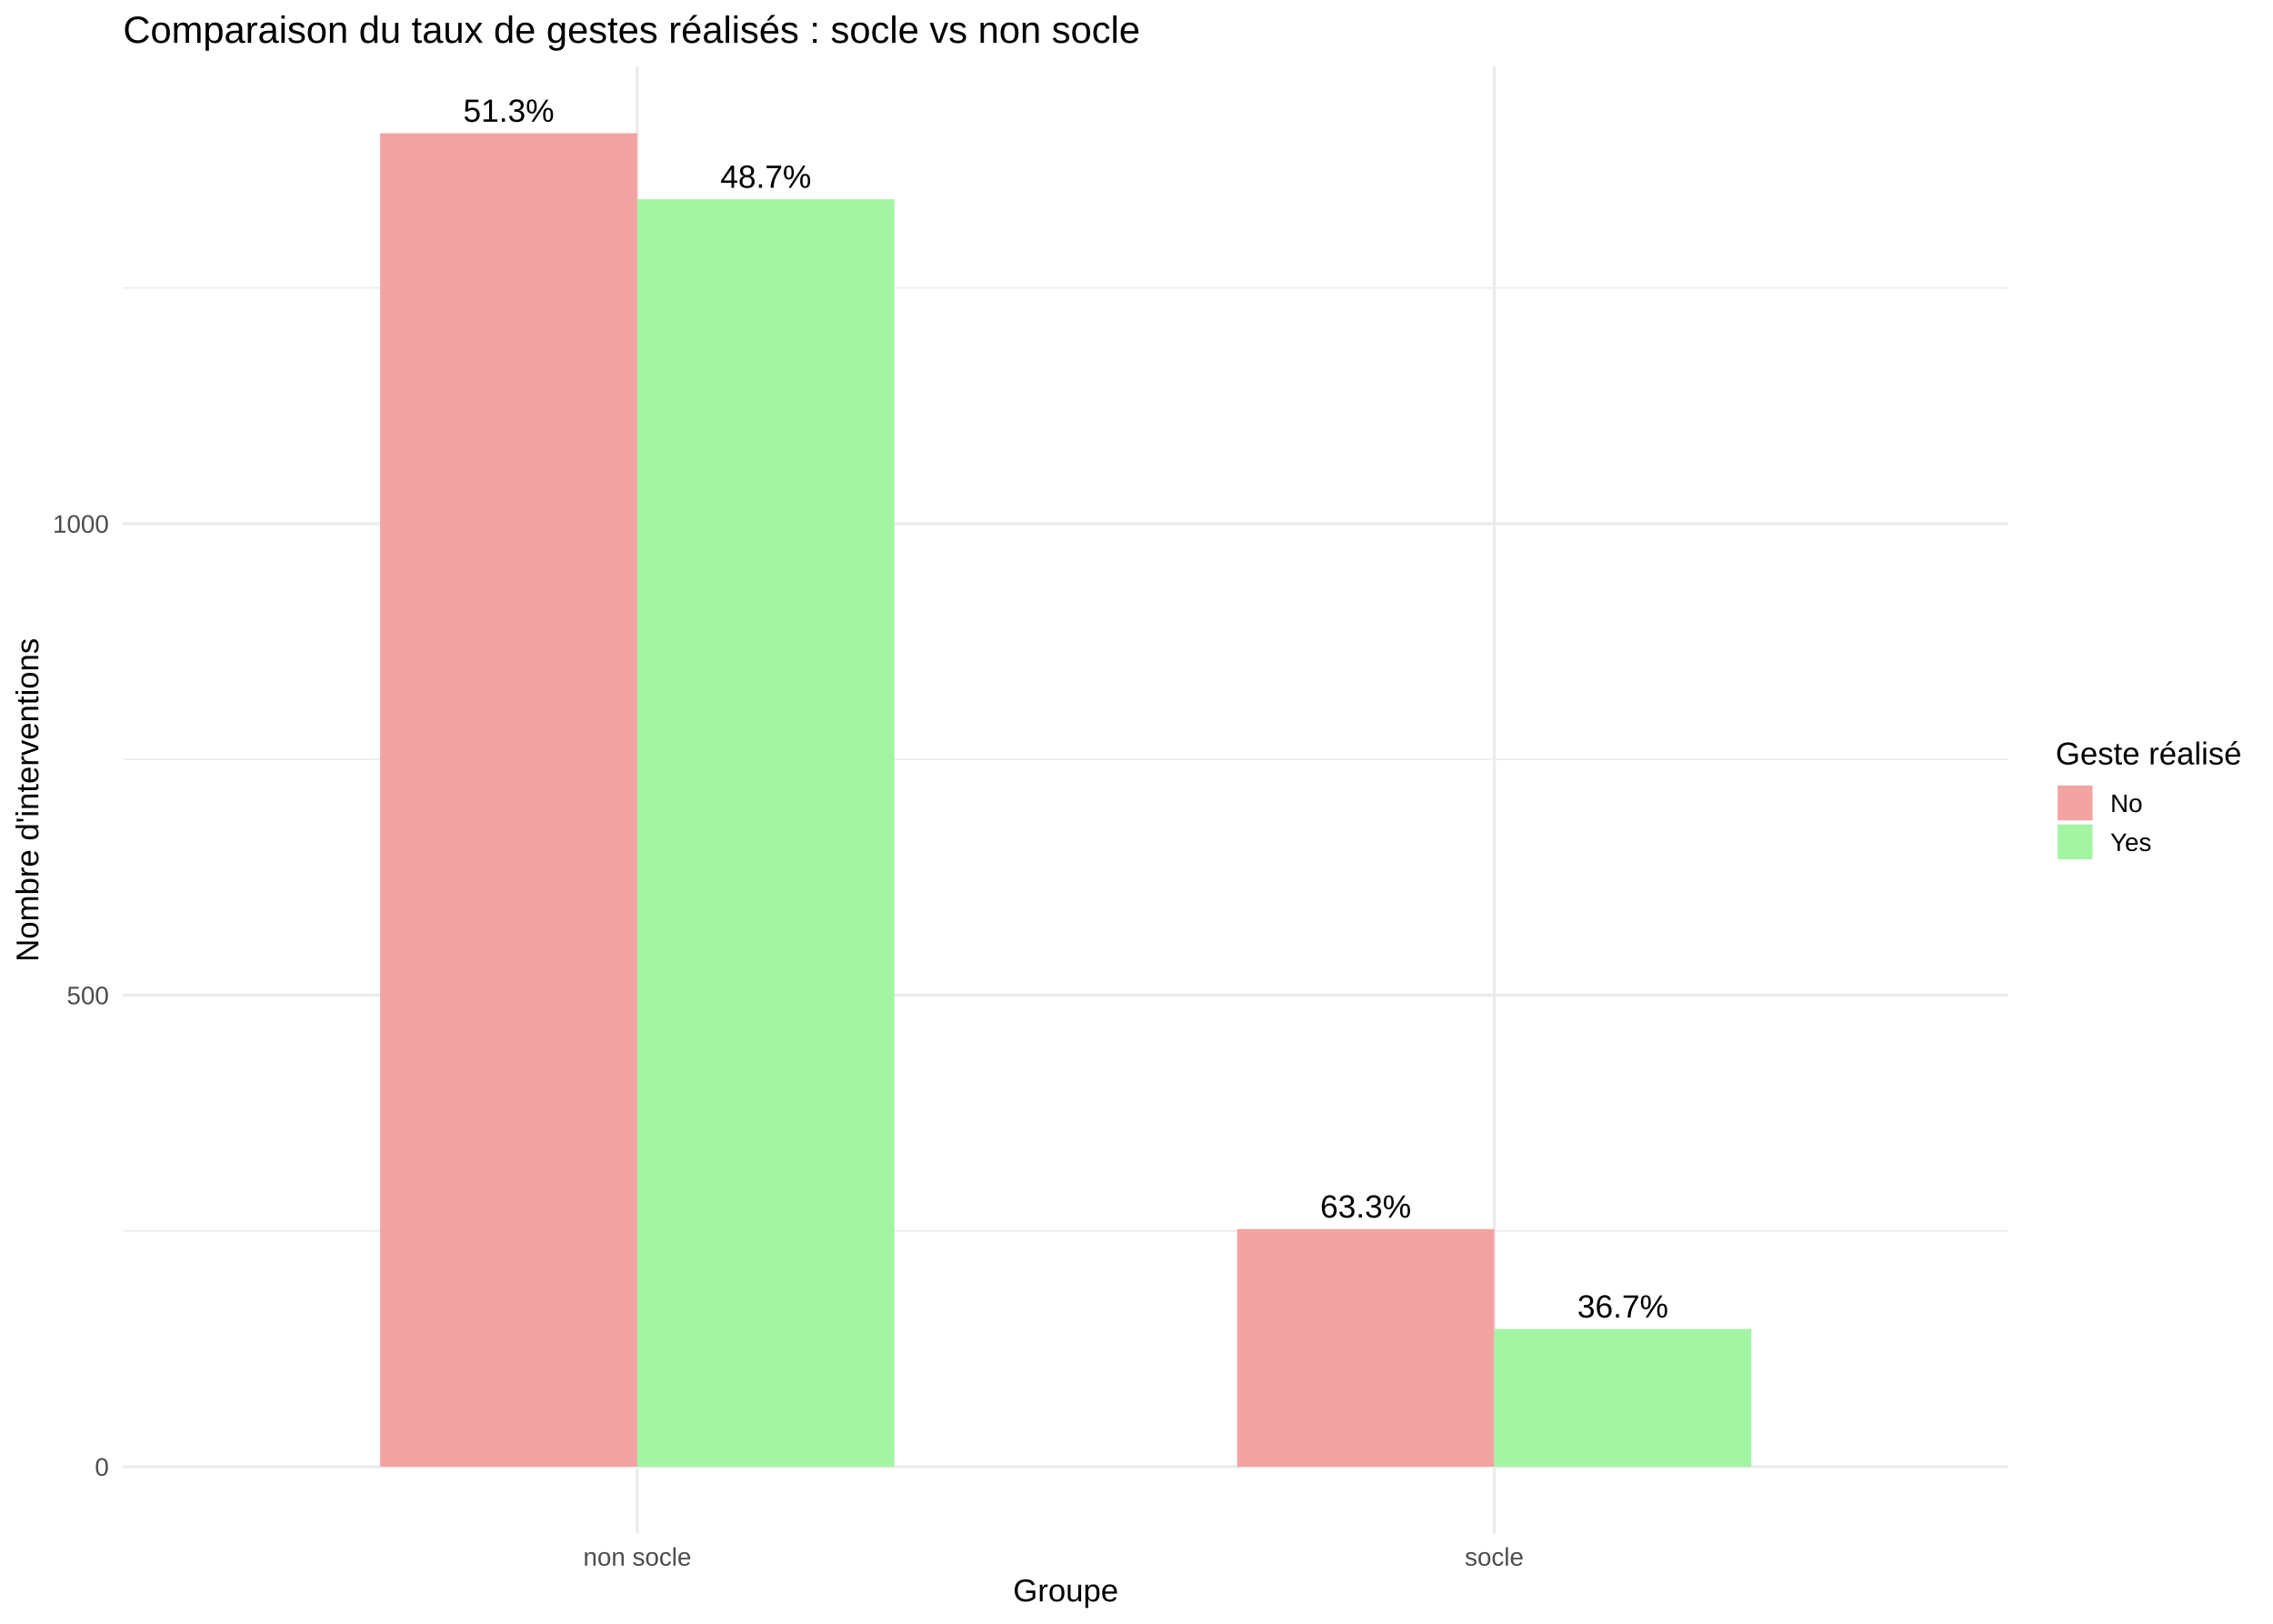
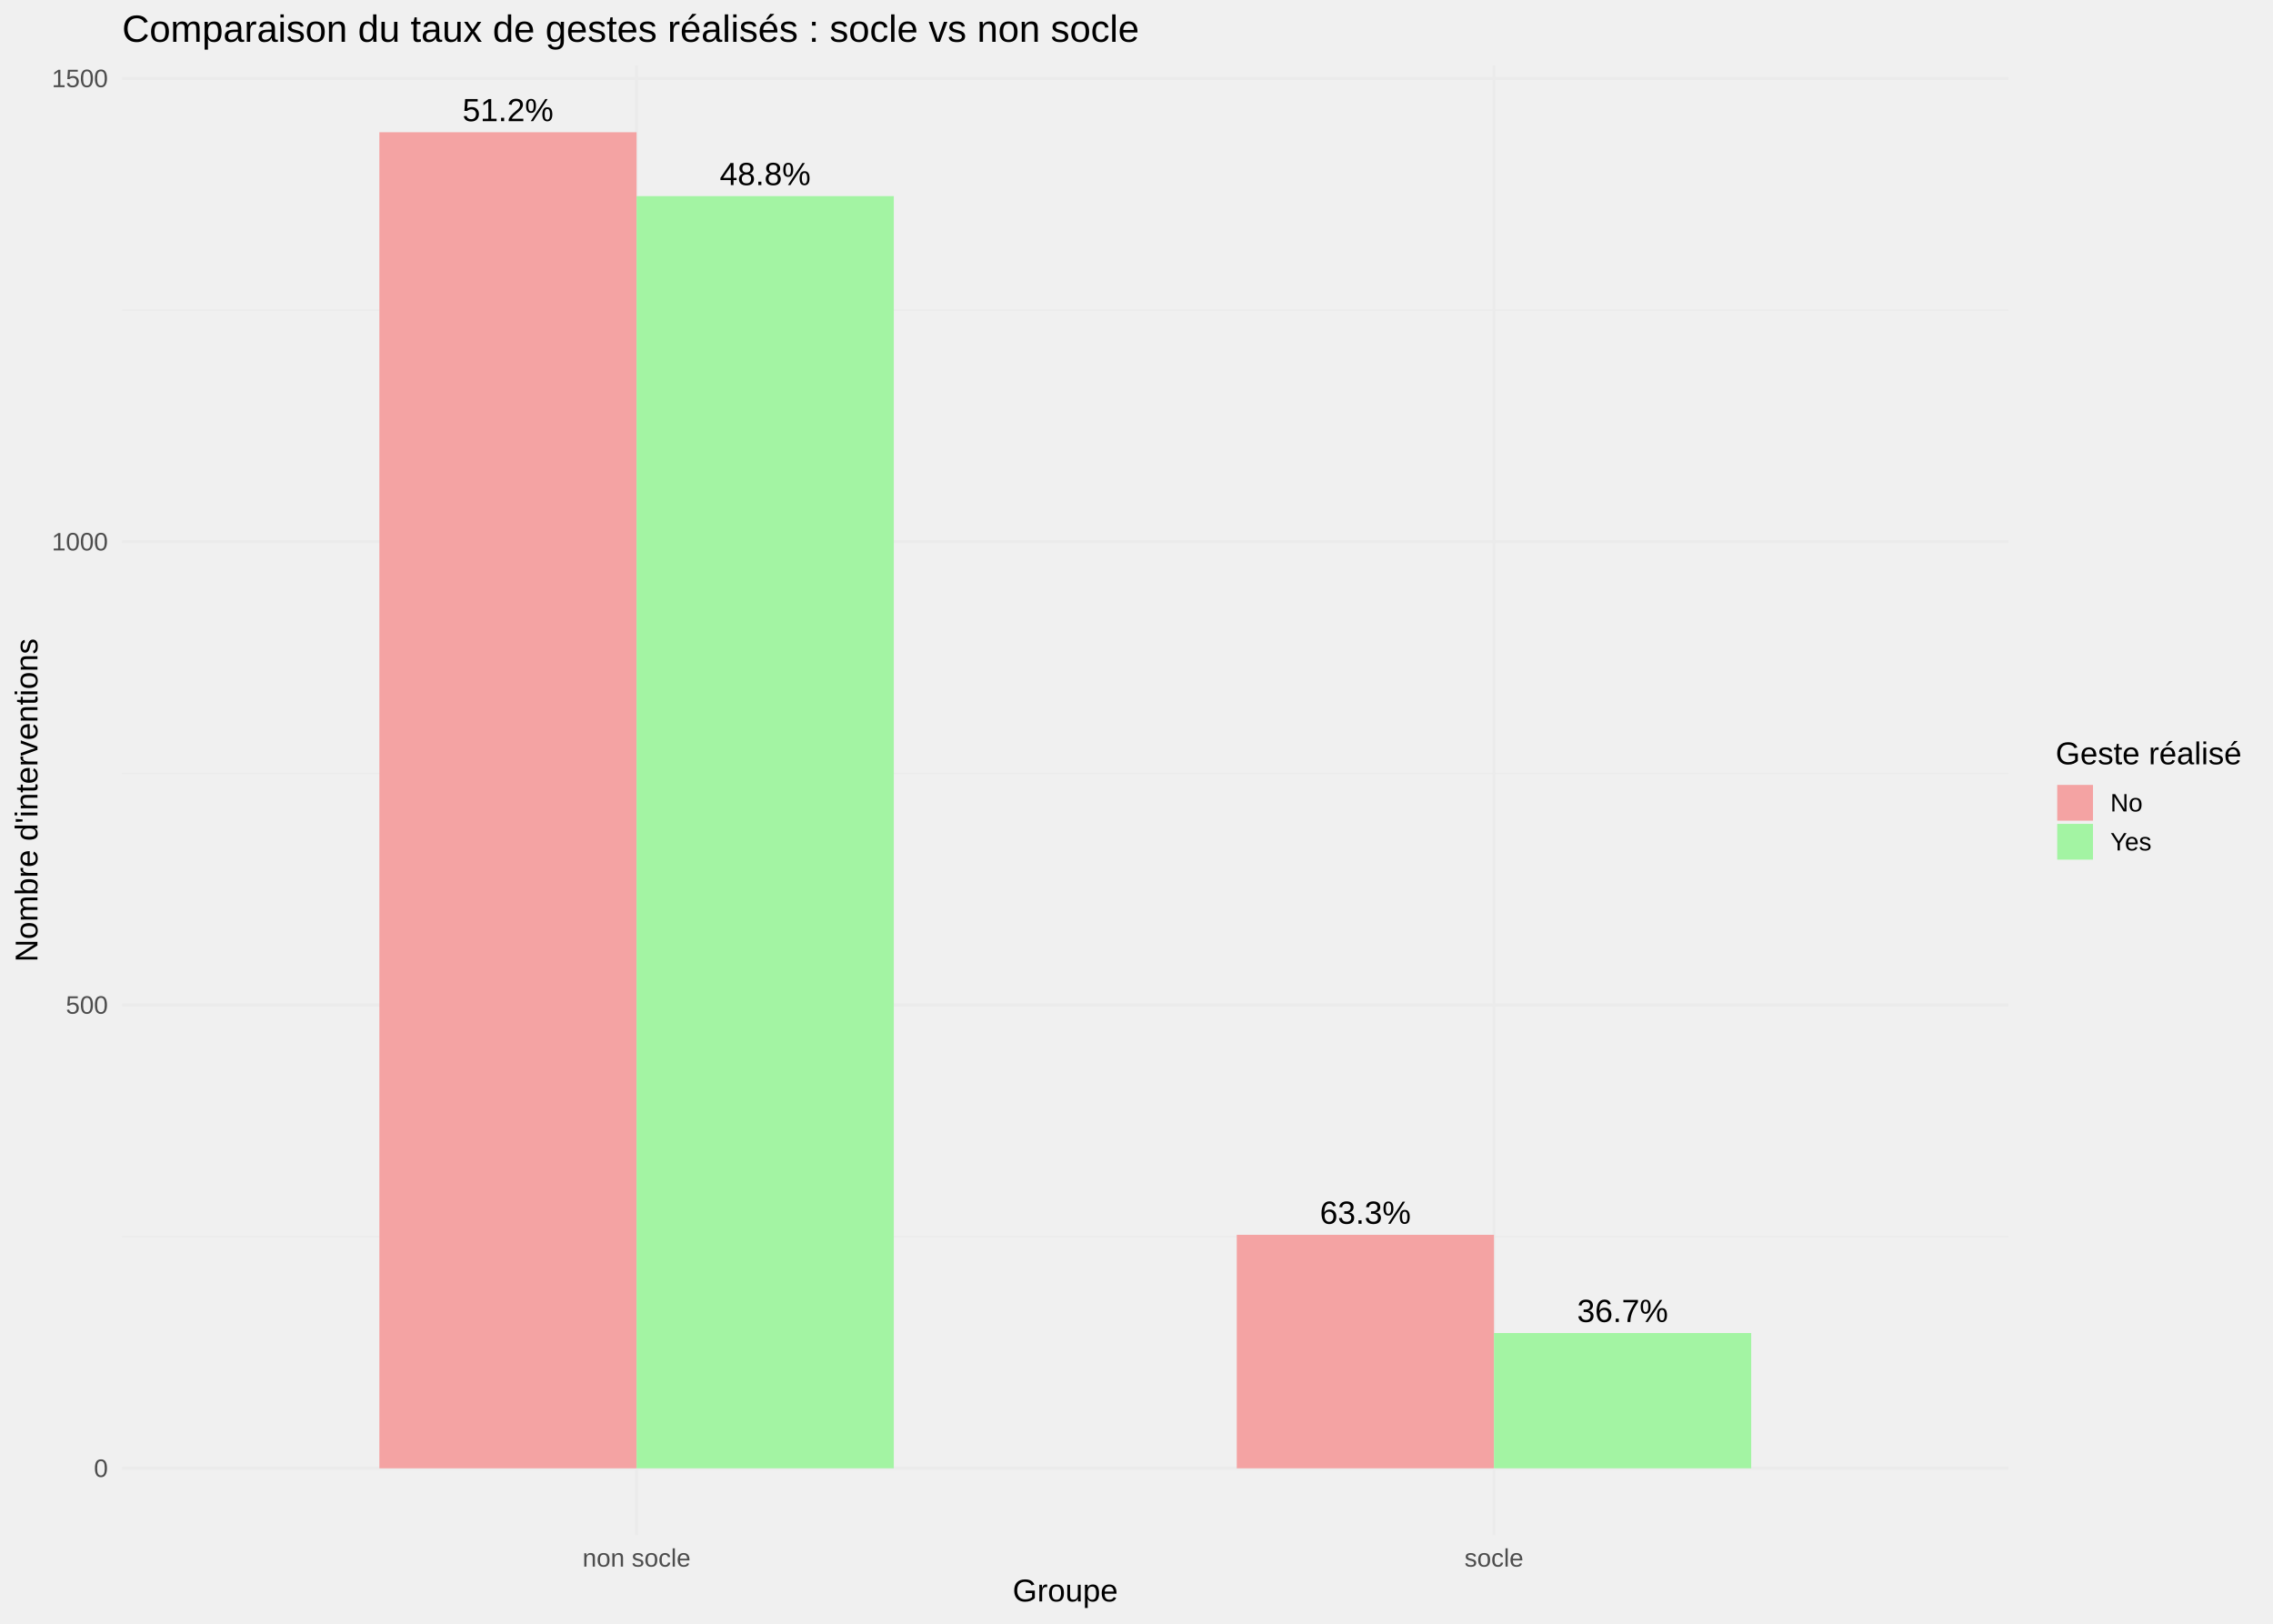
<svg xmlns="http://www.w3.org/2000/svg" width="1008.00pt" height="720.00pt" viewBox="0 0 1008.00 720.00">
  <g class="svglite">
    <defs>
      <style type="text/css">
    .svglite line, .svglite polyline, .svglite polygon, .svglite path, .svglite rect, .svglite circle {
      fill: none;
      stroke: #000000;
      stroke-linecap: round;
      stroke-linejoin: round;
      stroke-miterlimit: 10.00;
    }
    .svglite text {
      white-space: pre;
    }
    .svglite g.glyphgroup path {
      fill: inherit;
      stroke: none;
    }
  </style>
    </defs>
-     <rect width="100%" height="100%" style="stroke: none; fill: #FFFFFF;" />
+     <rect width="100%" height="100%" style="stroke: none; fill: none;" />
    <defs>
      <clipPath id="cpMC4wMHwxMDA4LjAwfDAuMDB8NzIwLjAw">
        <rect x="0.00" y="0.00" width="1008.00" height="720.00" />
      </clipPath>
    </defs>
    <g clip-path="url(#cpMC4wMHwxMDA4LjAwfDAuMDB8NzIwLjAw)">
-       <rect x="-0" y="0.00" width="1008.00" height="720.00" style="stroke-width: 1.36; stroke: none; fill: #FFFFFF;" />
-     </g>
+ </g>
    <defs>
-       <clipPath id="cpNTQuNTh8ODkwLjY4fDI5LjUxfDY3OS45Mw==">
-         <rect x="54.58" y="29.51" width="836.10" height="650.41" />
+       <clipPath id="cpNTQuMTV8ODkwLjY4fDI5LjAwfDY4MC43MA==">
+         <rect x="54.15" y="29.00" width="836.52" height="651.70" />
      </clipPath>
    </defs>
-     <g clip-path="url(#cpNTQuNTh8ODkwLjY4fDI5LjUxfDY3OS45Mw==)">
-       <polyline points="54.58,545.82 890.68,545.82 " style="stroke-width: 0.68; stroke: #EBEBEB; stroke-linecap: butt;" />
-       <polyline points="54.58,336.74 890.68,336.74 " style="stroke-width: 0.68; stroke: #EBEBEB; stroke-linecap: butt;" />
-       <polyline points="54.58,127.66 890.68,127.66 " style="stroke-width: 0.68; stroke: #EBEBEB; stroke-linecap: butt;" />
-       <polyline points="54.58,650.36 890.68,650.36 " style="stroke-width: 1.36; stroke: #EBEBEB; stroke-linecap: butt;" />
-       <polyline points="54.58,441.28 890.68,441.28 " style="stroke-width: 1.36; stroke: #EBEBEB; stroke-linecap: butt;" />
-       <polyline points="54.58,232.20 890.68,232.20 " style="stroke-width: 1.36; stroke: #EBEBEB; stroke-linecap: butt;" />
-       <polyline points="282.61,679.93 282.61,29.51 " style="stroke-width: 1.36; stroke: #EBEBEB; stroke-linecap: butt;" />
-       <polyline points="662.65,679.93 662.65,29.51 " style="stroke-width: 1.36; stroke: #EBEBEB; stroke-linecap: butt;" />
-       <rect x="168.59" y="59.08" width="114.01" height="591.28" style="stroke-width: 1.36; stroke: none; stroke-linecap: butt; stroke-linejoin: miter; fill: #F4A3A3;" />
-       <rect x="282.61" y="88.35" width="114.01" height="562.01" style="stroke-width: 1.36; stroke: none; stroke-linecap: butt; stroke-linejoin: miter; fill: #A3F4A3;" />
-       <rect x="548.64" y="544.99" width="114.01" height="105.38" style="stroke-width: 1.36; stroke: none; stroke-linecap: butt; stroke-linejoin: miter; fill: #F4A3A3;" />
-       <rect x="662.65" y="589.31" width="114.01" height="61.05" style="stroke-width: 1.36; stroke: none; stroke-linecap: butt; stroke-linejoin: miter; fill: #A3F4A3;" />
-       <text x="225.60" y="53.99" text-anchor="middle" style="font-size: 14.23px; font-family: &quot;Arial&quot;;" textLength="40.31px" lengthAdjust="spacingAndGlyphs">51.3%</text>
-       <text x="339.61" y="83.26" text-anchor="middle" style="font-size: 14.23px; font-family: &quot;Arial&quot;;" textLength="40.31px" lengthAdjust="spacingAndGlyphs">48.7%</text>
-       <text x="605.64" y="539.90" text-anchor="middle" style="font-size: 14.23px; font-family: &quot;Arial&quot;;" textLength="40.31px" lengthAdjust="spacingAndGlyphs">63.3%</text>
-       <text x="719.66" y="584.22" text-anchor="middle" style="font-size: 14.23px; font-family: &quot;Arial&quot;;" textLength="40.31px" lengthAdjust="spacingAndGlyphs">36.7%</text>
+     <g clip-path="url(#cpNTQuMTV8ODkwLjY4fDI5LjAwfDY4MC43MA==)">
+       <polyline points="54.15,548.36 890.68,548.36 " style="stroke-width: 0.68; stroke: #EBEBEB; stroke-linecap: butt;" />
+       <polyline points="54.15,342.94 890.68,342.94 " style="stroke-width: 0.68; stroke: #EBEBEB; stroke-linecap: butt;" />
+       <polyline points="54.15,137.51 890.68,137.51 " style="stroke-width: 0.68; stroke: #EBEBEB; stroke-linecap: butt;" />
+       <polyline points="54.15,651.08 890.68,651.08 " style="stroke-width: 1.36; stroke: #EBEBEB; stroke-linecap: butt;" />
+       <polyline points="54.15,445.65 890.68,445.65 " style="stroke-width: 1.36; stroke: #EBEBEB; stroke-linecap: butt;" />
+       <polyline points="54.15,240.22 890.68,240.22 " style="stroke-width: 1.36; stroke: #EBEBEB; stroke-linecap: butt;" />
+       <polyline points="54.15,34.80 890.68,34.80 " style="stroke-width: 1.36; stroke: #EBEBEB; stroke-linecap: butt;" />
+       <polyline points="282.30,680.70 282.30,29.00 " style="stroke-width: 1.36; stroke: #EBEBEB; stroke-linecap: butt;" />
+       <polyline points="662.53,680.70 662.53,29.00 " style="stroke-width: 1.36; stroke: #EBEBEB; stroke-linecap: butt;" />
+       <rect x="168.23" y="58.63" width="114.07" height="592.45" style="stroke-width: 1.07; stroke: none; stroke-linecap: butt; stroke-linejoin: miter; fill: #F4A3A3;" />
+       <rect x="282.30" y="86.97" width="114.07" height="564.10" style="stroke-width: 1.07; stroke: none; stroke-linecap: butt; stroke-linejoin: miter; fill: #A3F4A3;" />
+       <rect x="548.46" y="547.54" width="114.07" height="103.53" style="stroke-width: 1.07; stroke: none; stroke-linecap: butt; stroke-linejoin: miter; fill: #F4A3A3;" />
+       <rect x="662.53" y="591.09" width="114.07" height="59.98" style="stroke-width: 1.07; stroke: none; stroke-linecap: butt; stroke-linejoin: miter; fill: #A3F4A3;" />
+       <text x="225.26" y="53.73" text-anchor="middle" style="font-size: 14.23px; font-family: &quot;Arimo&quot;;" textLength="40.31px" lengthAdjust="spacingAndGlyphs">51.2%</text>
+       <text x="339.33" y="82.08" text-anchor="middle" style="font-size: 14.23px; font-family: &quot;Arimo&quot;;" textLength="40.31px" lengthAdjust="spacingAndGlyphs">48.8%</text>
+       <text x="605.50" y="542.65" text-anchor="middle" style="font-size: 14.23px; font-family: &quot;Arimo&quot;;" textLength="40.31px" lengthAdjust="spacingAndGlyphs">63.3%</text>
+       <text x="719.57" y="586.20" text-anchor="middle" style="font-size: 14.23px; font-family: &quot;Arimo&quot;;" textLength="40.31px" lengthAdjust="spacingAndGlyphs">36.7%</text>
    </g>
    <g clip-path="url(#cpMC4wMHwxMDA4LjAwfDAuMDB8NzIwLjAw)">
-       <text x="48.30" y="654.37" text-anchor="end" style="font-size: 11.20px;fill: #4D4D4D; font-family: &quot;Arial&quot;;" textLength="6.22px" lengthAdjust="spacingAndGlyphs">0</text>
-       <text x="48.30" y="445.29" text-anchor="end" style="font-size: 11.20px;fill: #4D4D4D; font-family: &quot;Arial&quot;;" textLength="18.66px" lengthAdjust="spacingAndGlyphs">500</text>
-       <text x="48.30" y="236.21" text-anchor="end" style="font-size: 11.20px;fill: #4D4D4D; font-family: &quot;Arial&quot;;" textLength="24.88px" lengthAdjust="spacingAndGlyphs">1000</text>
-       <text x="282.61" y="694.22" text-anchor="middle" style="font-size: 11.20px;fill: #4D4D4D; font-family: &quot;Arial&quot;;" textLength="47.88px" lengthAdjust="spacingAndGlyphs">non socle</text>
-       <text x="662.65" y="694.22" text-anchor="middle" style="font-size: 11.20px;fill: #4D4D4D; font-family: &quot;Arial&quot;;" textLength="26.11px" lengthAdjust="spacingAndGlyphs">socle</text>
-       <text x="472.63" y="710.08" text-anchor="middle" style="font-size: 14.00px; font-family: &quot;Arial&quot;;" textLength="46.67px" lengthAdjust="spacingAndGlyphs">Groupe</text>
-       <text transform="translate(17.00,354.72) rotate(-90)" text-anchor="middle" style="font-size: 14.00px; font-family: &quot;Arial&quot;;" textLength="143.45px" lengthAdjust="spacingAndGlyphs">Nombre d'interventions</text>
-       <text x="911.60" y="338.97" style="font-size: 14.00px; font-family: &quot;Arial&quot;;" textLength="82.45px" lengthAdjust="spacingAndGlyphs">Geste réalisé</text>
-       <rect x="912.50" y="348.31" width="15.48" height="15.48" style="stroke-width: 1.36; stroke: none; stroke-linecap: butt; stroke-linejoin: miter; fill: #F4A3A3;" />
-       <rect x="912.50" y="365.59" width="15.48" height="15.48" style="stroke-width: 1.36; stroke: none; stroke-linecap: butt; stroke-linejoin: miter; fill: #A3F4A3;" />
-       <text x="935.85" y="360.06" style="font-size: 11.20px; font-family: &quot;Arial&quot;;" textLength="14.30px" lengthAdjust="spacingAndGlyphs">No</text>
-       <text x="935.85" y="377.34" style="font-size: 11.20px; font-family: &quot;Arial&quot;;" textLength="18.25px" lengthAdjust="spacingAndGlyphs">Yes</text>
-       <text x="54.58" y="19.01" style="font-size: 16.80px; font-family: &quot;Arial&quot;;" textLength="451.17px" lengthAdjust="spacingAndGlyphs">Comparaison du taux de gestes réalisés : socle vs non socle</text>
+       <text x="47.88" y="654.92" text-anchor="end" style="font-size: 11.20px;fill: #4D4D4D; font-family: &quot;Arimo&quot;;" textLength="6.22px" lengthAdjust="spacingAndGlyphs">0</text>
+       <text x="47.88" y="449.50" text-anchor="end" style="font-size: 11.20px;fill: #4D4D4D; font-family: &quot;Arimo&quot;;" textLength="18.66px" lengthAdjust="spacingAndGlyphs">500</text>
+       <text x="47.88" y="244.07" text-anchor="end" style="font-size: 11.20px;fill: #4D4D4D; font-family: &quot;Arimo&quot;;" textLength="24.88px" lengthAdjust="spacingAndGlyphs">1000</text>
+       <text x="47.88" y="38.64" text-anchor="end" style="font-size: 11.20px;fill: #4D4D4D; font-family: &quot;Arimo&quot;;" textLength="24.88px" lengthAdjust="spacingAndGlyphs">1500</text>
+       <text x="282.30" y="694.67" text-anchor="middle" style="font-size: 11.20px;fill: #4D4D4D; font-family: &quot;Arimo&quot;;" textLength="47.88px" lengthAdjust="spacingAndGlyphs">non socle</text>
+       <text x="662.53" y="694.67" text-anchor="middle" style="font-size: 11.20px;fill: #4D4D4D; font-family: &quot;Arimo&quot;;" textLength="26.11px" lengthAdjust="spacingAndGlyphs">socle</text>
+       <text x="472.42" y="710.12" text-anchor="middle" style="font-size: 14.00px; font-family: &quot;Arimo&quot;;" textLength="46.67px" lengthAdjust="spacingAndGlyphs">Groupe</text>
+       <text transform="translate(16.61,354.85) rotate(-90)" text-anchor="middle" style="font-size: 14.00px; font-family: &quot;Arimo&quot;;" textLength="143.45px" lengthAdjust="spacingAndGlyphs">Nombre d'interventions</text>
+       <text x="911.60" y="338.90" style="font-size: 14.00px; font-family: &quot;Arimo&quot;;" textLength="82.45px" lengthAdjust="spacingAndGlyphs">Geste réalisé</text>
+       <rect x="912.31" y="348.04" width="15.86" height="15.86" style="stroke-width: 1.07; stroke: none; stroke-linecap: butt; stroke-linejoin: miter; fill: #F4A3A3;" />
+       <rect x="912.31" y="365.32" width="15.86" height="15.86" style="stroke-width: 1.07; stroke: none; stroke-linecap: butt; stroke-linejoin: miter; fill: #A3F4A3;" />
+       <text x="935.85" y="359.82" style="font-size: 11.20px; font-family: &quot;Arimo&quot;;" textLength="14.30px" lengthAdjust="spacingAndGlyphs">No</text>
+       <text x="935.85" y="377.10" style="font-size: 11.20px; font-family: &quot;Arimo&quot;;" textLength="18.25px" lengthAdjust="spacingAndGlyphs">Yes</text>
+       <text x="54.15" y="18.54" style="font-size: 16.80px; font-family: &quot;Arimo&quot;;" textLength="451.17px" lengthAdjust="spacingAndGlyphs">Comparaison du taux de gestes réalisés : socle vs non socle</text>
    </g>
  </g>
</svg>
